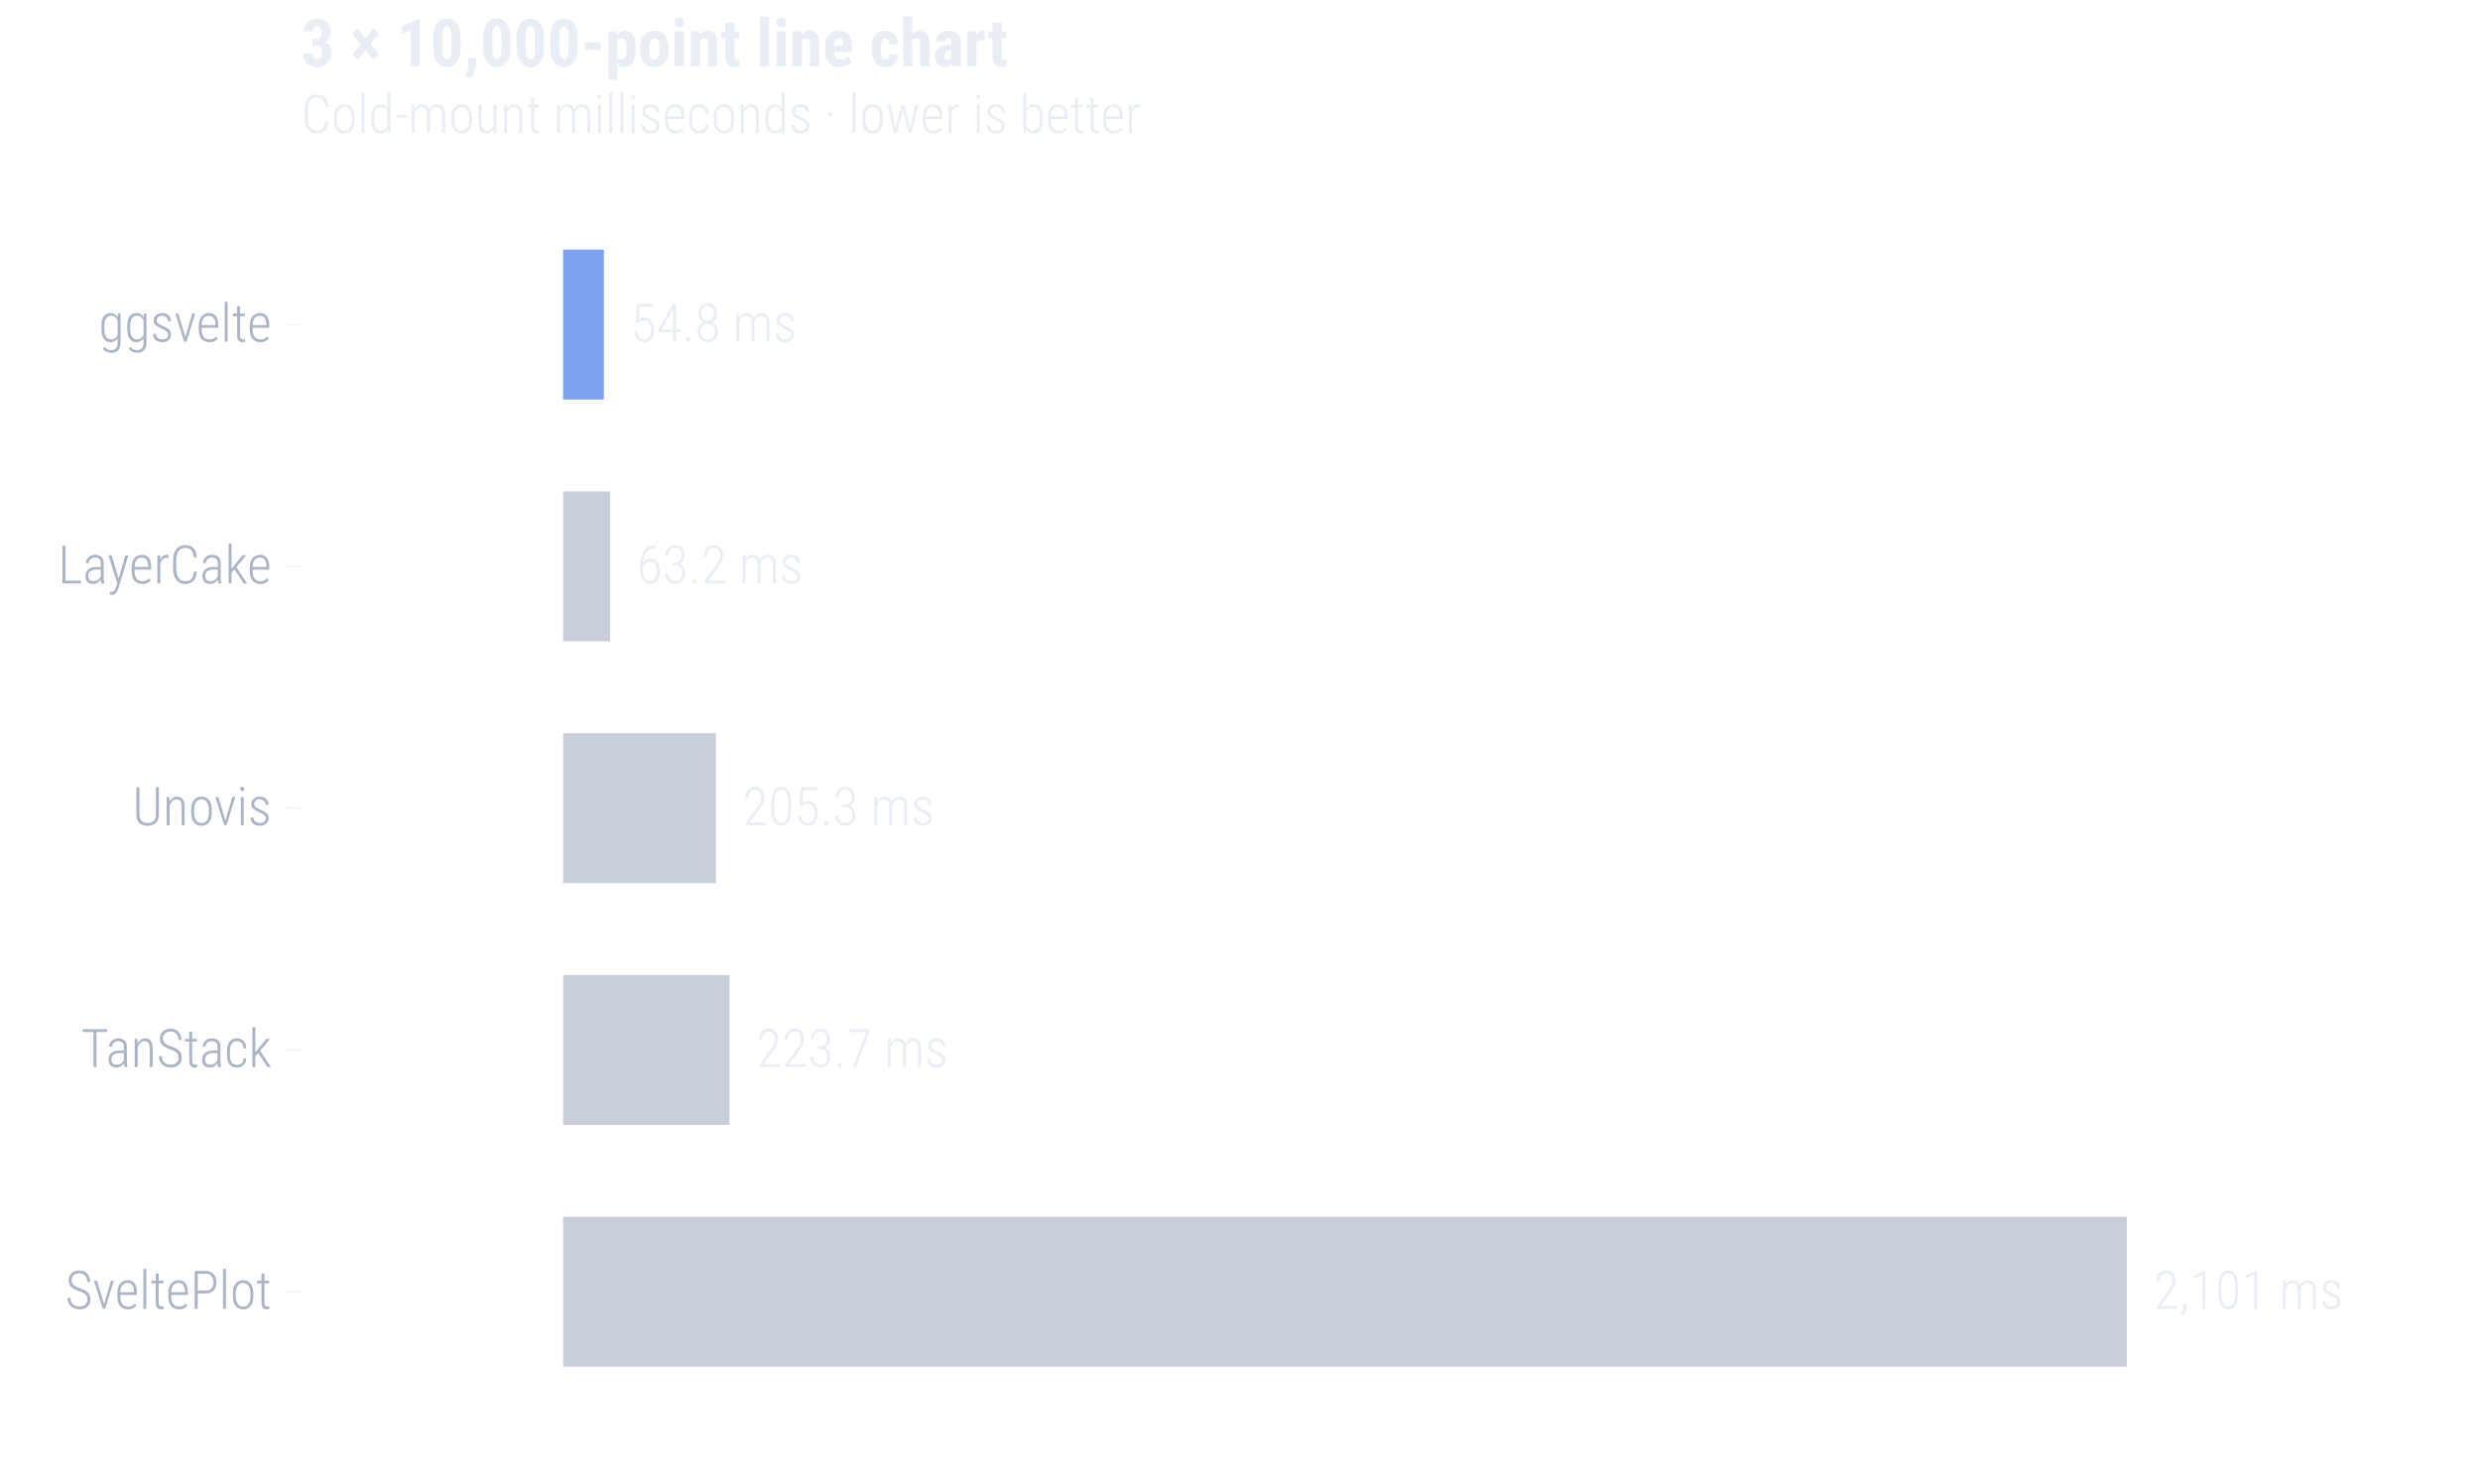
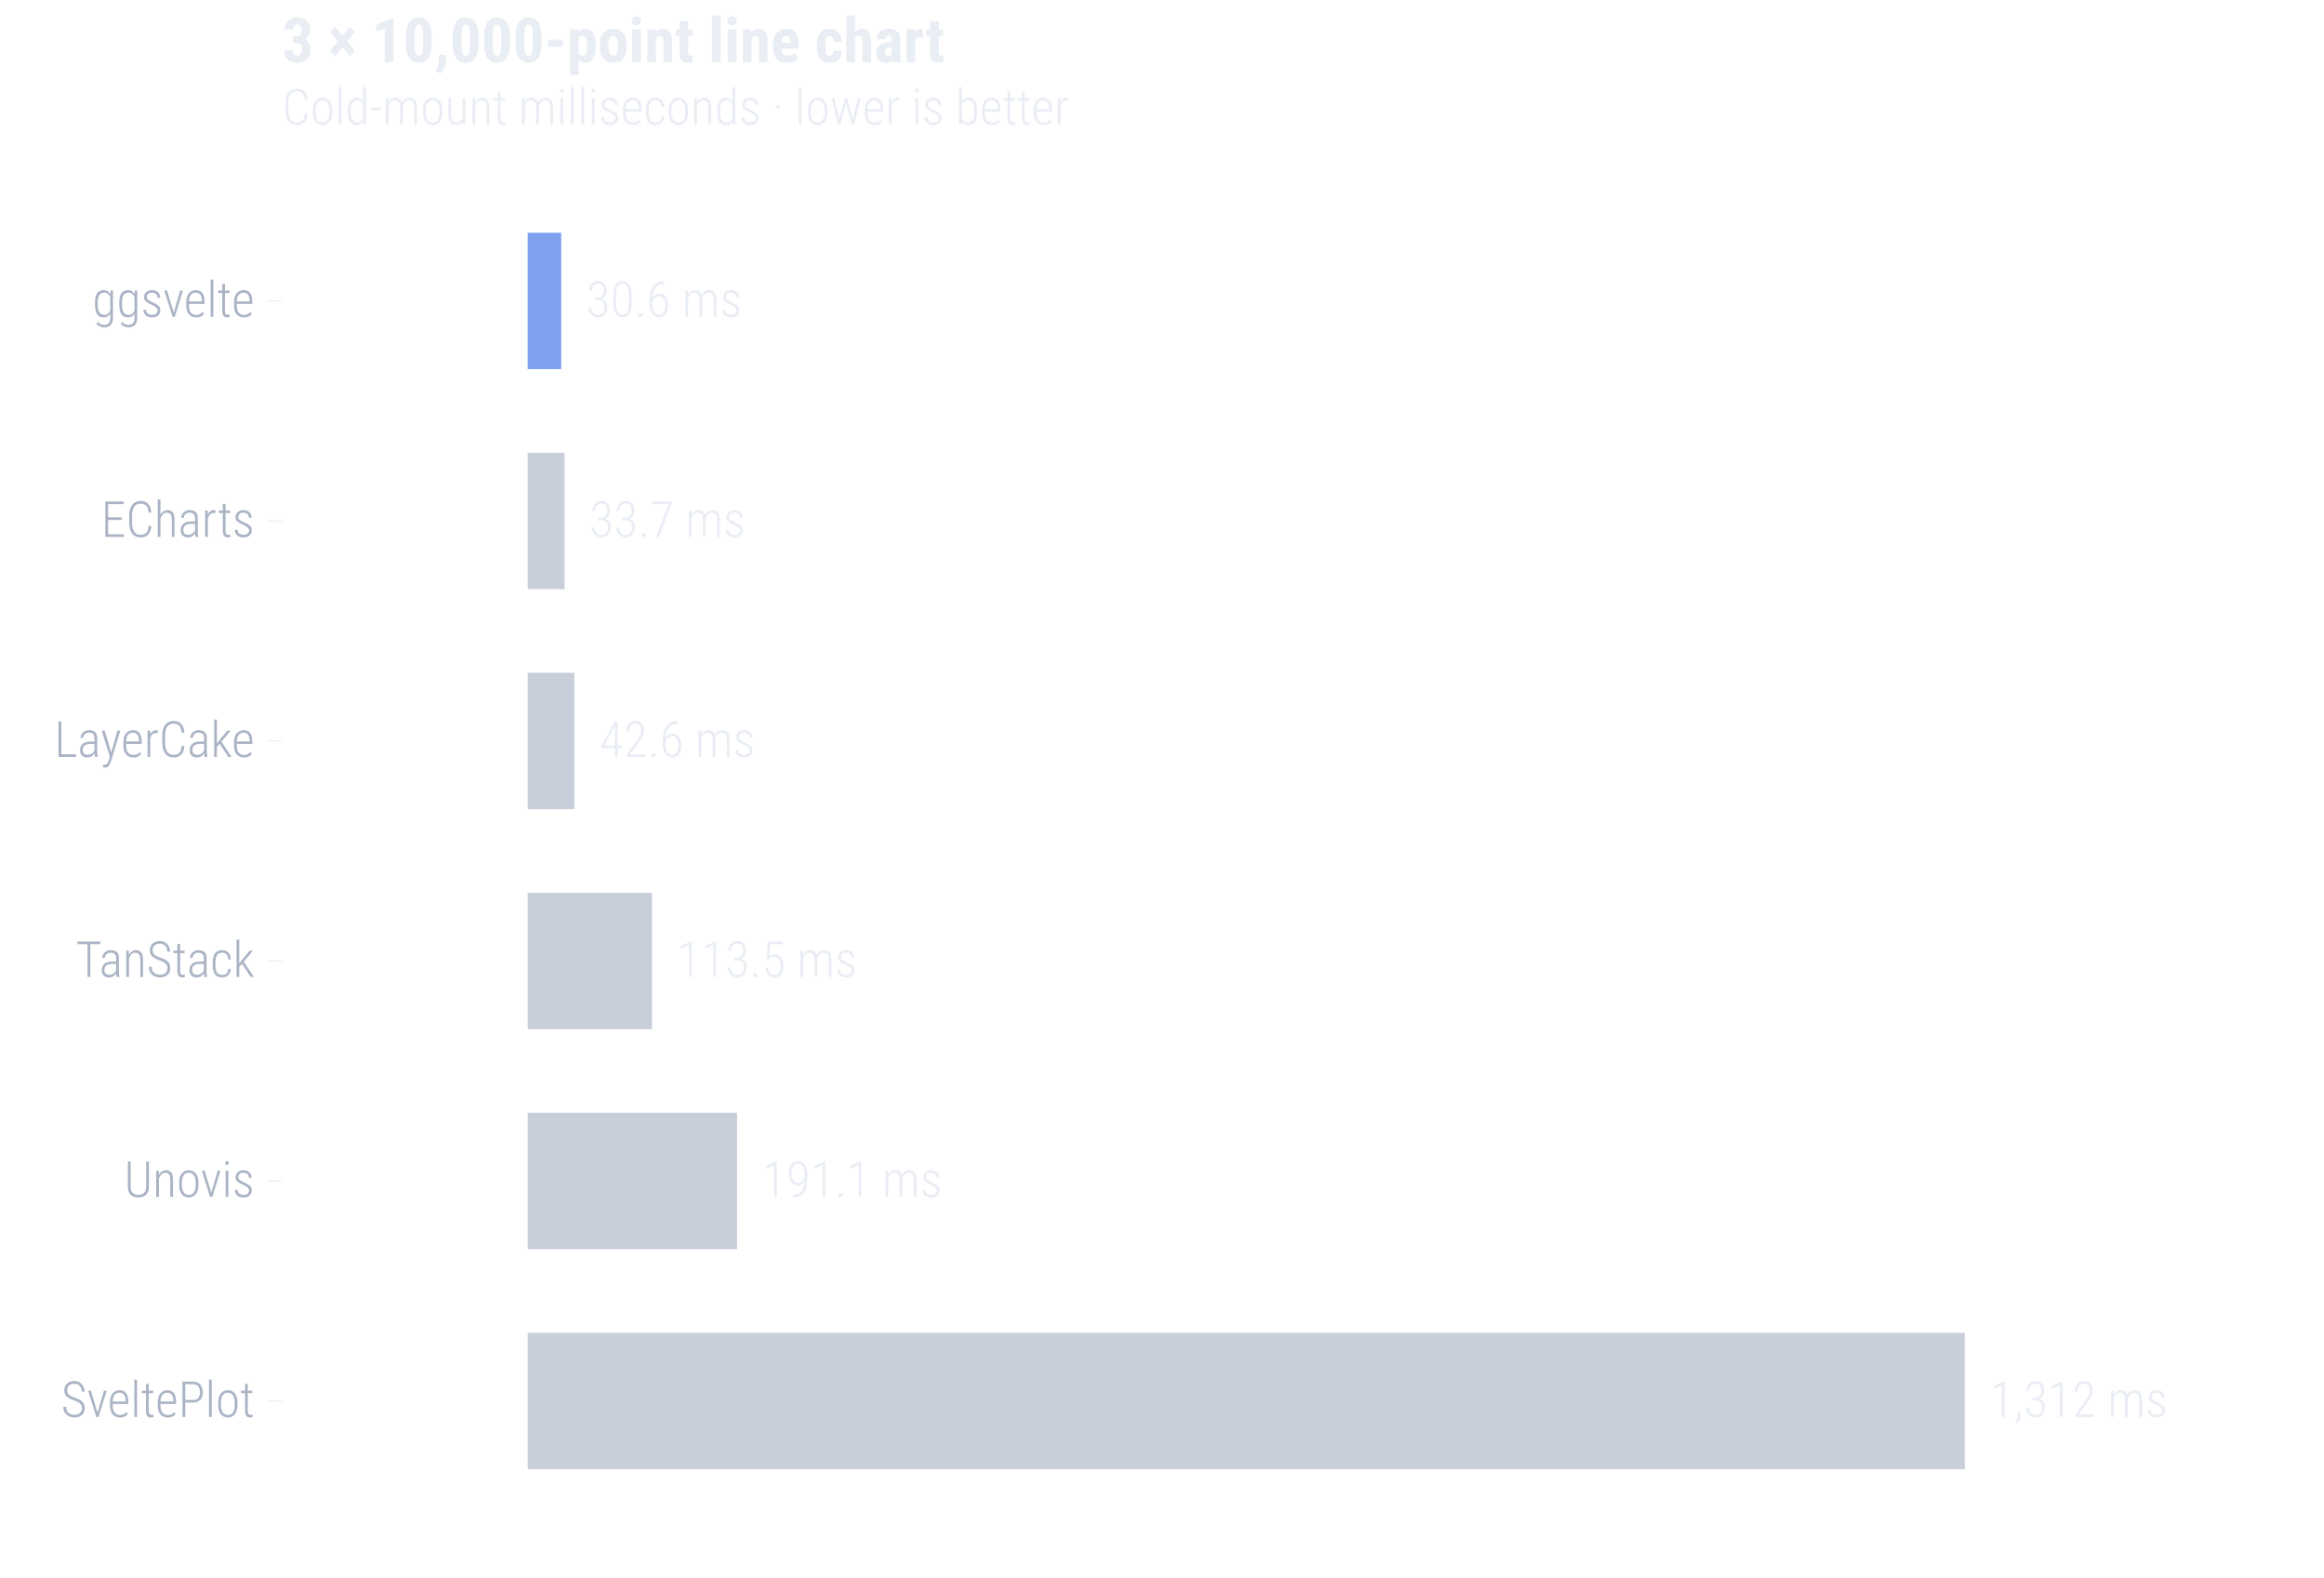
- <svg xmlns="http://www.w3.org/2000/svg" width="560" height="335" viewBox="0 0 560 335" role="img" aria-label="Bar chart of cold-mount time for a 3-series by 10,000-point line chart: ggsvelte 54.8 ms, LayerCake 63.2 ms, TanStack 223.7 ms, Unovis 205.3 ms, SveltePlot 2,101 ms. Lower is better." class="gg-plot" font-family="&quot;Roboto Condensed&quot;, &quot;Arial Narrow&quot;, Arial, sans-serif" font-size="11" font-weight="300" text-rendering="optimizeLegibility" shape-rendering="geometricPrecision">
-   <rect class="gg-paper" width="560" height="335" fill="var(--gg-paper, transparent)" />
+ <svg xmlns="http://www.w3.org/2000/svg" width="560" height="380" viewBox="0 0 560 380" role="img" aria-label="Bar chart of cold-mount time for a 3-series by 10,000-point line chart: ggsvelte 30.6 ms, ECharts 33.7 ms, LayerCake 42.6 ms, TanStack 113.5 ms, Unovis 191.1 ms, SveltePlot 1,312 ms. Lower is better." class="gg-plot" font-family="&quot;Roboto Condensed&quot;, &quot;Arial Narrow&quot;, Arial, sans-serif" font-size="11" font-weight="300" text-rendering="optimizeLegibility" shape-rendering="geometricPrecision">
+   <rect class="gg-paper" width="560" height="380" fill="var(--gg-paper, transparent)" />
  <text class="gg-title" x="68" y="15" font-size="15" font-weight="700" fill="var(--gg-ink, #e9edf4)">3 × 10,000-point line chart</text>
  <text class="gg-subtitle" x="68" y="30" font-size="12" font-weight="300" fill="var(--gg-ink, #e9edf4)">Cold-mount milliseconds · lower is better</text>
  <defs>
    <clipPath id="gg-clip-0">
-       <rect width="488" height="273" />
+       <rect width="488" height="318" />
    </clipPath>
  </defs>
  <g class="gg-panel" data-panel="0" transform="translate(68,46)">
-     <rect class="gg-panel-background" width="488" height="273" fill="var(--gg-panel, transparent)" />
+     <rect class="gg-panel-background" width="488" height="318" fill="var(--gg-panel, transparent)" />
    <g class="gg-grid" stroke="var(--gg-grid, transparent)" stroke-width="0.25" vector-effect="non-scaling-stroke">
-       <line x1="59.15" y1="0" x2="59.15" y2="273" />
-       <line x1="143.17" y1="0" x2="143.17" y2="273" />
-       <line x1="227.2" y1="0" x2="227.2" y2="273" />
-       <line x1="311.22" y1="0" x2="311.22" y2="273" />
-       <line x1="395.24" y1="0" x2="395.24" y2="273" />
-       <line x1="479.26" y1="0" x2="479.26" y2="273" />
-       <line x1="0" y1="27.3" x2="488" y2="27.3" />
-       <line x1="0" y1="81.9" x2="488" y2="81.9" />
-       <line x1="0" y1="136.5" x2="488" y2="136.5" />
-       <line x1="0" y1="191.1" x2="488" y2="191.1" />
-       <line x1="0" y1="245.7" x2="488" y2="245.7" />
+       <line x1="6.34" y1="0" x2="6.34" y2="318" />
+       <line x1="59.15" y1="0" x2="59.15" y2="318" />
+       <line x1="111.97" y1="0" x2="111.97" y2="318" />
+       <line x1="164.78" y1="0" x2="164.78" y2="318" />
+       <line x1="217.59" y1="0" x2="217.59" y2="318" />
+       <line x1="270.41" y1="0" x2="270.41" y2="318" />
+       <line x1="323.22" y1="0" x2="323.22" y2="318" />
+       <line x1="376.03" y1="0" x2="376.03" y2="318" />
+       <line x1="428.85" y1="0" x2="428.85" y2="318" />
+       <line x1="481.66" y1="0" x2="481.66" y2="318" />
+       <line x1="0" y1="26.5" x2="488" y2="26.5" />
+       <line x1="0" y1="79.5" x2="488" y2="79.5" />
+       <line x1="0" y1="132.5" x2="488" y2="132.5" />
+       <line x1="0" y1="185.5" x2="488" y2="185.5" />
+       <line x1="0" y1="238.5" x2="488" y2="238.5" />
+       <line x1="0" y1="291.5" x2="488" y2="291.5" />
    </g>
    <g class="gg-marks" clip-path="url(#gg-clip-0)">
      <g class="gg-batch gg-rects" data-layer="0">
-         <rect x="59.15" y="10.37" width="9.21" height="33.85" fill="#7ea1f0" />
-         <rect x="59.15" y="64.97" width="10.62" height="33.85" fill="#c9cfda" />
-         <rect x="59.15" y="174.17" width="37.59" height="33.85" fill="#c9cfda" />
-         <rect x="59.15" y="119.57" width="34.5" height="33.85" fill="#c9cfda" />
-         <rect x="59.15" y="228.77" width="353.11" height="33.85" fill="#c9cfda" />
+         <rect x="59.15" y="10.07" width="8.08" height="32.86" fill="#7ea1f0" />
+         <rect x="59.15" y="63.07" width="8.9" height="32.86" fill="#c9cfda" />
+         <rect x="59.15" y="116.07" width="11.25" height="32.86" fill="#c9cfda" />
+         <rect x="59.15" y="169.07" width="29.97" height="32.86" fill="#c9cfda" />
+         <rect x="59.15" y="222.07" width="50.46" height="32.86" fill="#c9cfda" />
+         <rect x="59.15" y="275.07" width="346.33" height="32.86" fill="#c9cfda" />
      </g>
      <g class="gg-batch gg-glyphs" data-layer="1" font-size="12" text-anchor="start">
-         <text x="74.36" y="27.3" dy="0.32em" fill="var(--gg-ink, #e9edf4)">54.8 ms</text>
-         <text x="75.77" y="81.9" dy="0.32em" fill="var(--gg-ink, #e9edf4)">63.2 ms</text>
-         <text x="102.74" y="191.1" dy="0.32em" fill="var(--gg-ink, #e9edf4)">223.7 ms</text>
-         <text x="99.65" y="136.5" dy="0.32em" fill="var(--gg-ink, #e9edf4)">205.3 ms</text>
-         <text x="418.26" y="245.7" dy="0.32em" fill="var(--gg-ink, #e9edf4)">2,101 ms</text>
+         <text x="73.23" y="26.5" dy="0.32em" fill="var(--gg-ink, #e9edf4)">30.6 ms</text>
+         <text x="74.05" y="79.5" dy="0.32em" fill="var(--gg-ink, #e9edf4)">33.7 ms</text>
+         <text x="76.4" y="132.5" dy="0.32em" fill="var(--gg-ink, #e9edf4)">42.6 ms</text>
+         <text x="95.12" y="185.5" dy="0.32em" fill="var(--gg-ink, #e9edf4)">113.5 ms</text>
+         <text x="115.62" y="238.5" dy="0.32em" fill="var(--gg-ink, #e9edf4)">191.1 ms</text>
+         <text x="411.48" y="291.5" dy="0.32em" fill="var(--gg-ink, #e9edf4)">1,312 ms</text>
      </g>
    </g>
-     <rect class="gg-panel-border" width="488" height="273" fill="none" stroke="var(--gg-panelBorder, transparent)" stroke-width="0.5" vector-effect="non-scaling-stroke" />
+     <rect class="gg-panel-border" width="488" height="318" fill="none" stroke="var(--gg-panelBorder, transparent)" stroke-width="0.5" vector-effect="non-scaling-stroke" />
  </g>
  <g class="gg-axis gg-axis-y" transform="translate(68,46)">
-     <g class="gg-tick" transform="translate(0,27.3)">
+     <g class="gg-tick" transform="translate(0,26.5)">
      <line x2="-3.67" stroke="var(--gg-tickColor, #e9edf4)" stroke-width="0.25" vector-effect="non-scaling-stroke" />
      <text x="-6.67" dy="0.32em" text-anchor="end" fill="var(--gg-axisText, #aab4c4)" font-size="12" font-weight="300">ggsvelte</text>
    </g>
-     <g class="gg-tick" transform="translate(0,81.9)">
+     <g class="gg-tick" transform="translate(0,79.5)">
+       <line x2="-3.67" stroke="var(--gg-tickColor, #e9edf4)" stroke-width="0.25" vector-effect="non-scaling-stroke" />
+       <text x="-6.67" dy="0.32em" text-anchor="end" fill="var(--gg-axisText, #aab4c4)" font-size="12" font-weight="300">ECharts</text>
+     </g>
+     <g class="gg-tick" transform="translate(0,132.5)">
      <line x2="-3.67" stroke="var(--gg-tickColor, #e9edf4)" stroke-width="0.25" vector-effect="non-scaling-stroke" />
      <text x="-6.67" dy="0.32em" text-anchor="end" fill="var(--gg-axisText, #aab4c4)" font-size="12" font-weight="300">LayerCake</text>
    </g>
-     <g class="gg-tick" transform="translate(0,136.5)">
+     <g class="gg-tick" transform="translate(0,185.5)">
+       <line x2="-3.67" stroke="var(--gg-tickColor, #e9edf4)" stroke-width="0.25" vector-effect="non-scaling-stroke" />
+       <text x="-6.67" dy="0.32em" text-anchor="end" fill="var(--gg-axisText, #aab4c4)" font-size="12" font-weight="300">TanStack</text>
+     </g>
+     <g class="gg-tick" transform="translate(0,238.5)">
      <line x2="-3.67" stroke="var(--gg-tickColor, #e9edf4)" stroke-width="0.25" vector-effect="non-scaling-stroke" />
      <text x="-6.67" dy="0.32em" text-anchor="end" fill="var(--gg-axisText, #aab4c4)" font-size="12" font-weight="300">Unovis</text>
    </g>
-     <g class="gg-tick" transform="translate(0,191.1)">
-       <line x2="-3.67" stroke="var(--gg-tickColor, #e9edf4)" stroke-width="0.25" vector-effect="non-scaling-stroke" />
-       <text x="-6.67" dy="0.32em" text-anchor="end" fill="var(--gg-axisText, #aab4c4)" font-size="12" font-weight="300">TanStack</text>
-     </g>
-     <g class="gg-tick" transform="translate(0,245.7)">
+     <g class="gg-tick" transform="translate(0,291.5)">
      <line x2="-3.67" stroke="var(--gg-tickColor, #e9edf4)" stroke-width="0.25" vector-effect="non-scaling-stroke" />
      <text x="-6.67" dy="0.32em" text-anchor="end" fill="var(--gg-axisText, #aab4c4)" font-size="12" font-weight="300">SveltePlot</text>
    </g>
  </g>
</svg>
